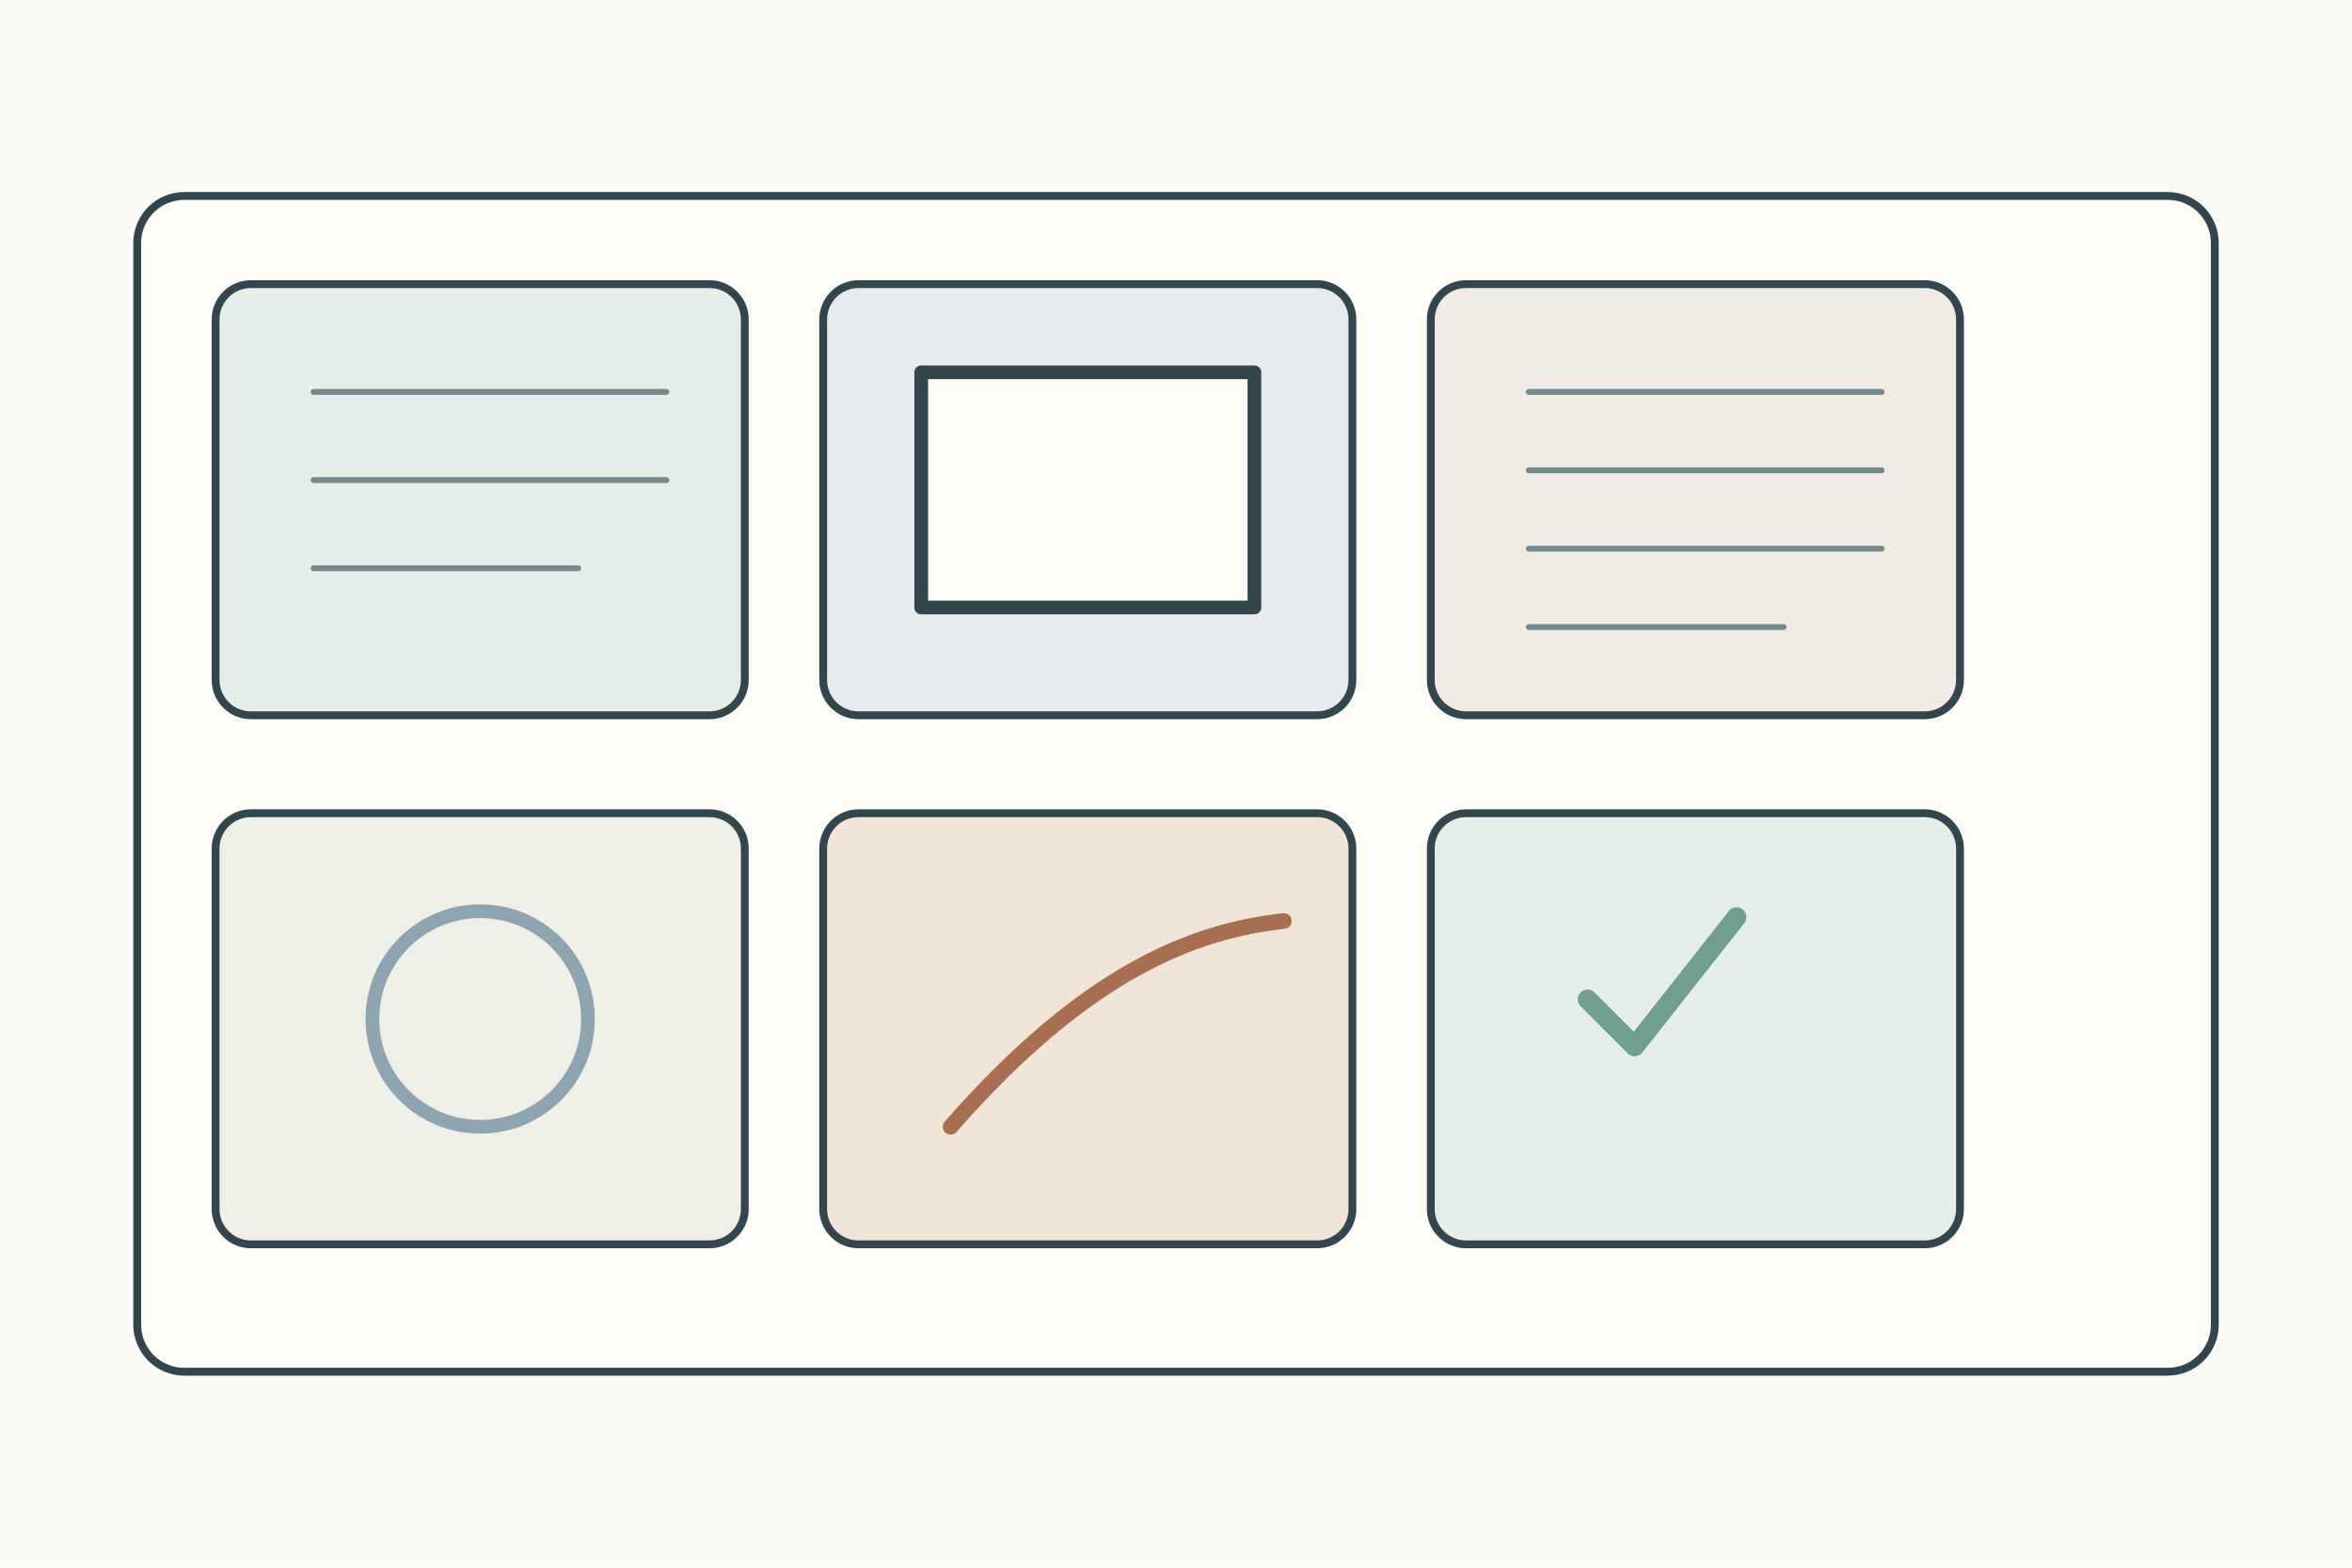
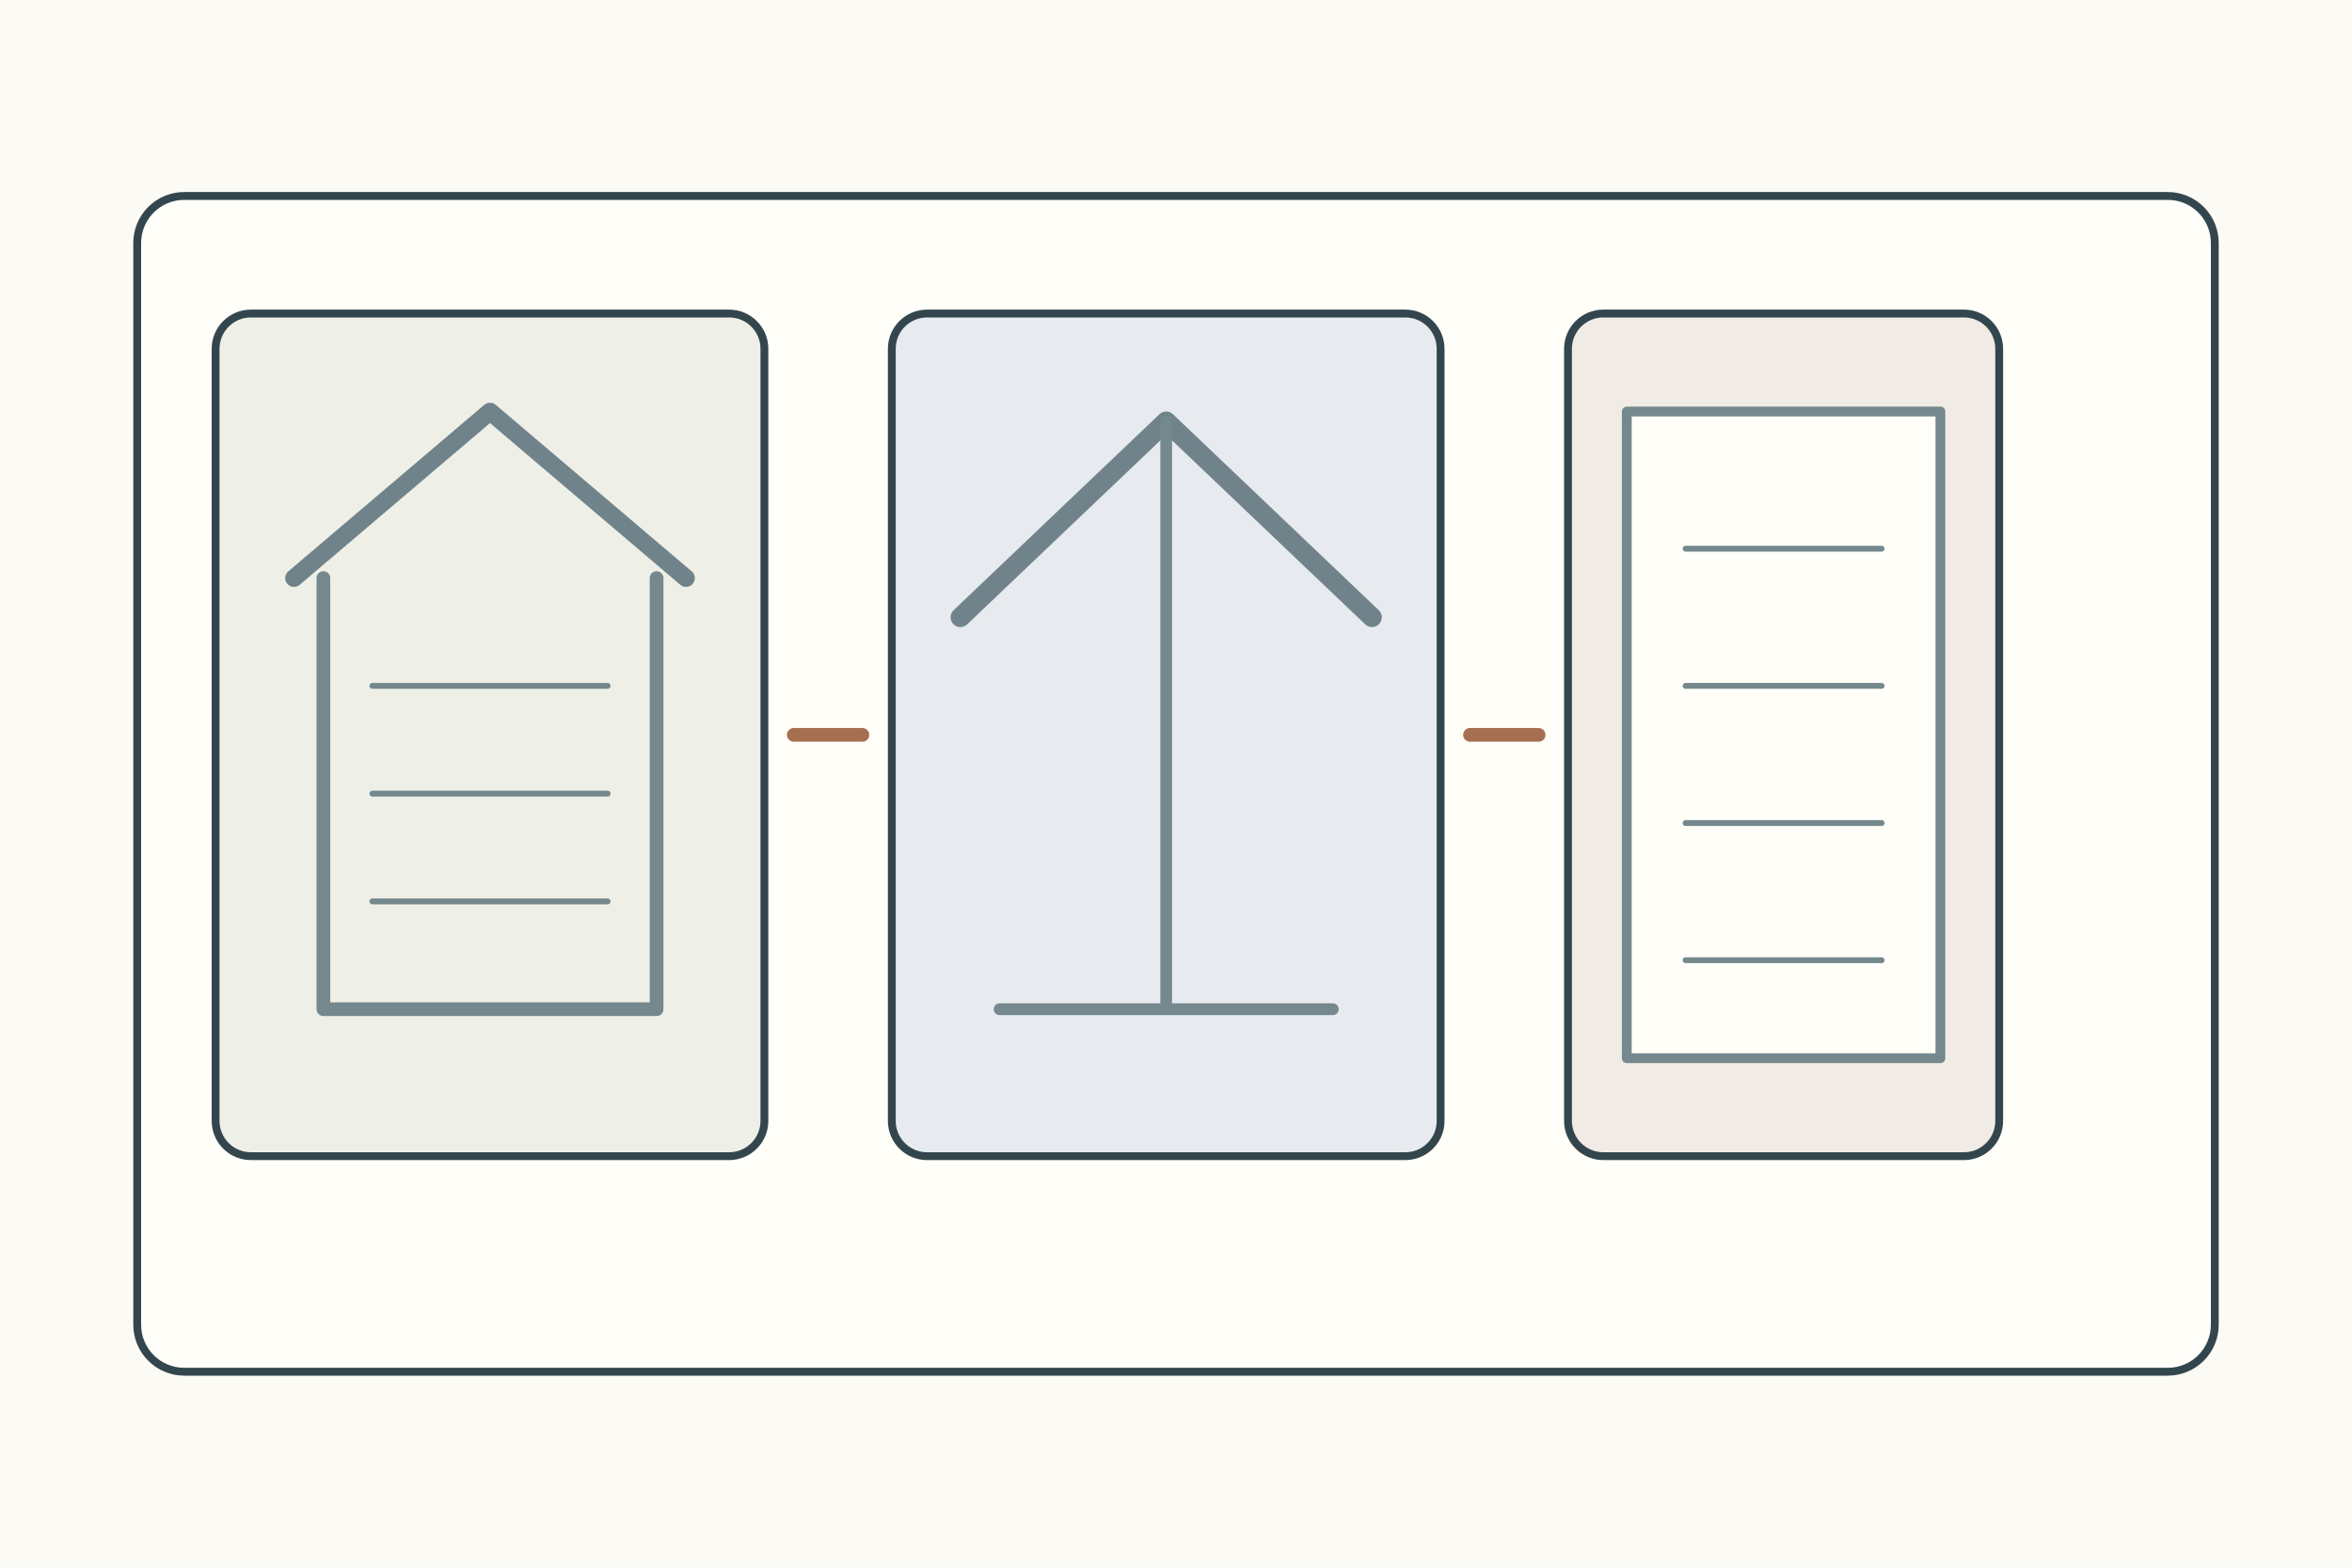
<svg xmlns="http://www.w3.org/2000/svg" width="1200" height="800">
  <rect width="1200" height="800" fill="#fbfaf4" />
  <g stroke="#34464d" stroke-width="4" fill="none" stroke-linecap="round" stroke-linejoin="round">
    <rect x="70" y="100" width="1060" height="600" rx="24" fill="#fffef9" />
-     <g transform="translate(110 145)">
-       <g>
-         <rect width="270" height="220" rx="18" fill="#e5eee8" />
-         <path d="M50 55h180M50 100h180M50 145h135" stroke="#75888d" stroke-width="3" />
-       </g>
-       <g transform="translate(310 0)">
-         <rect width="270" height="220" rx="18" fill="#e7ebef" />
-         <rect x="50" y="45" width="170" height="120" fill="#fffef9" stroke-width="7" />
-       </g>
-       <g transform="translate(620 0)">
-         <rect width="270" height="220" rx="18" fill="#f0ece5" />
-         <path d="M50 55h180M50 95h180M50 135h180M50 175h130" stroke="#75888d" stroke-width="3" />
-       </g>
-       <g transform="translate(0 270)">
-         <rect width="270" height="220" rx="18" fill="#eef0e8" />
-         <circle cx="135" cy="105" r="55" fill="none" stroke="#8ea4b0" stroke-width="7" />
-       </g>
-       <g transform="translate(310 270)">
-         <rect width="270" height="220" rx="18" fill="#f0e5d7" />
-         <path d="M65 160c70-80 125-100 170-105" stroke="#a66f50" stroke-width="8" />
-       </g>
-       <g transform="translate(620 270)">
-         <rect width="270" height="220" rx="18" fill="#e5eee8" />
-         <path d="M80 95l24 24 52-66" stroke="#6f9f8d" stroke-width="10" />
-       </g>
+     <g transform="translate(110 160)">
+       <rect width="280" height="430" rx="18" fill="#eef0e8" />
+       <path d="M40 135l100-85 100 85" stroke="#71838a" stroke-width="9" />
+       <path d="M55 135v220h170V135" stroke="#75888d" stroke-width="7" />
+       <path d="M80 190h120M80 245h120M80 300h120" stroke="#75888d" stroke-width="3" />
    </g>
+     <g transform="translate(455 160)">
+       <rect width="280" height="430" rx="18" fill="#e7ebef" />
+       <path d="M35 155l105-100 105 100" stroke="#71838a" stroke-width="10" />
+       <path d="M140 55v300M55 355h170" stroke="#75888d" stroke-width="6" />
+     </g>
+     <g transform="translate(800 160)">
+       <rect width="220" height="430" rx="18" fill="#f0ece5" />
+       <rect x="30" y="50" width="160" height="330" fill="#fffef9" stroke="#75888d" stroke-width="5" />
+       <path d="M60 120h100M60 190h100M60 260h100M60 330h100" stroke="#75888d" stroke-width="3" />
+     </g>
+     <path d="M405 375h35M750 375h35" stroke="#a66f50" stroke-width="7" />
  </g>
</svg>
